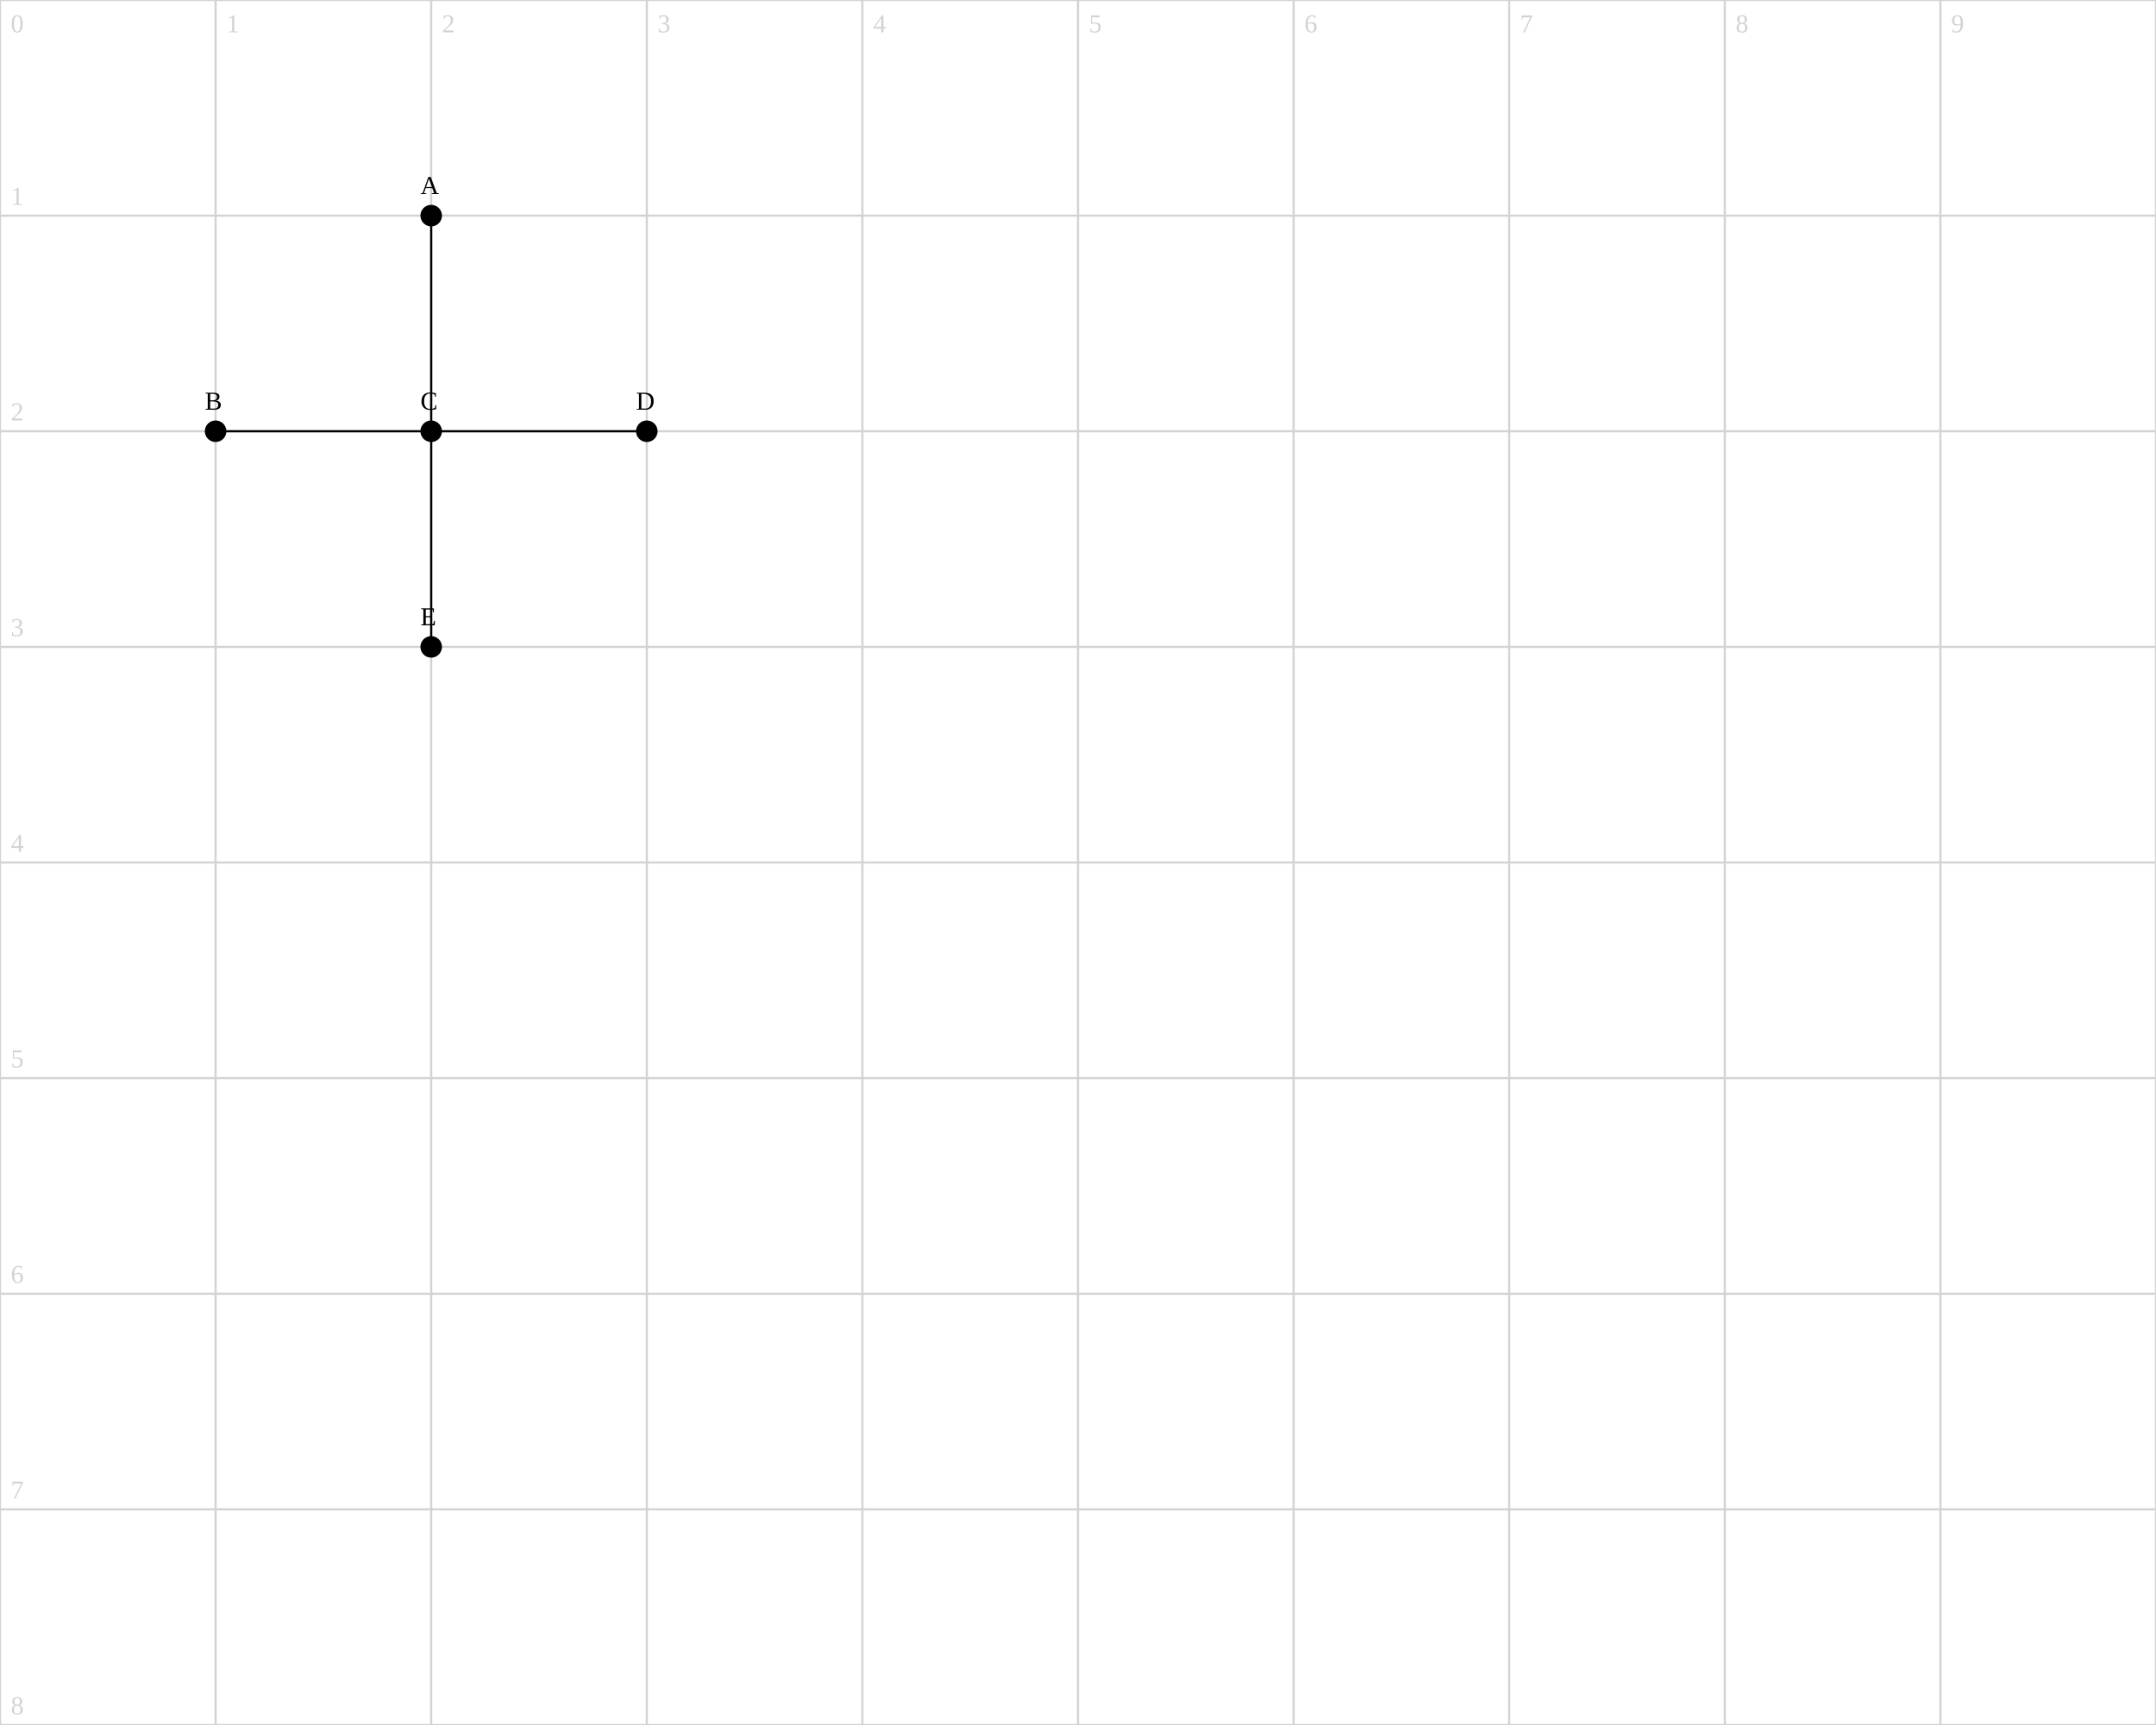
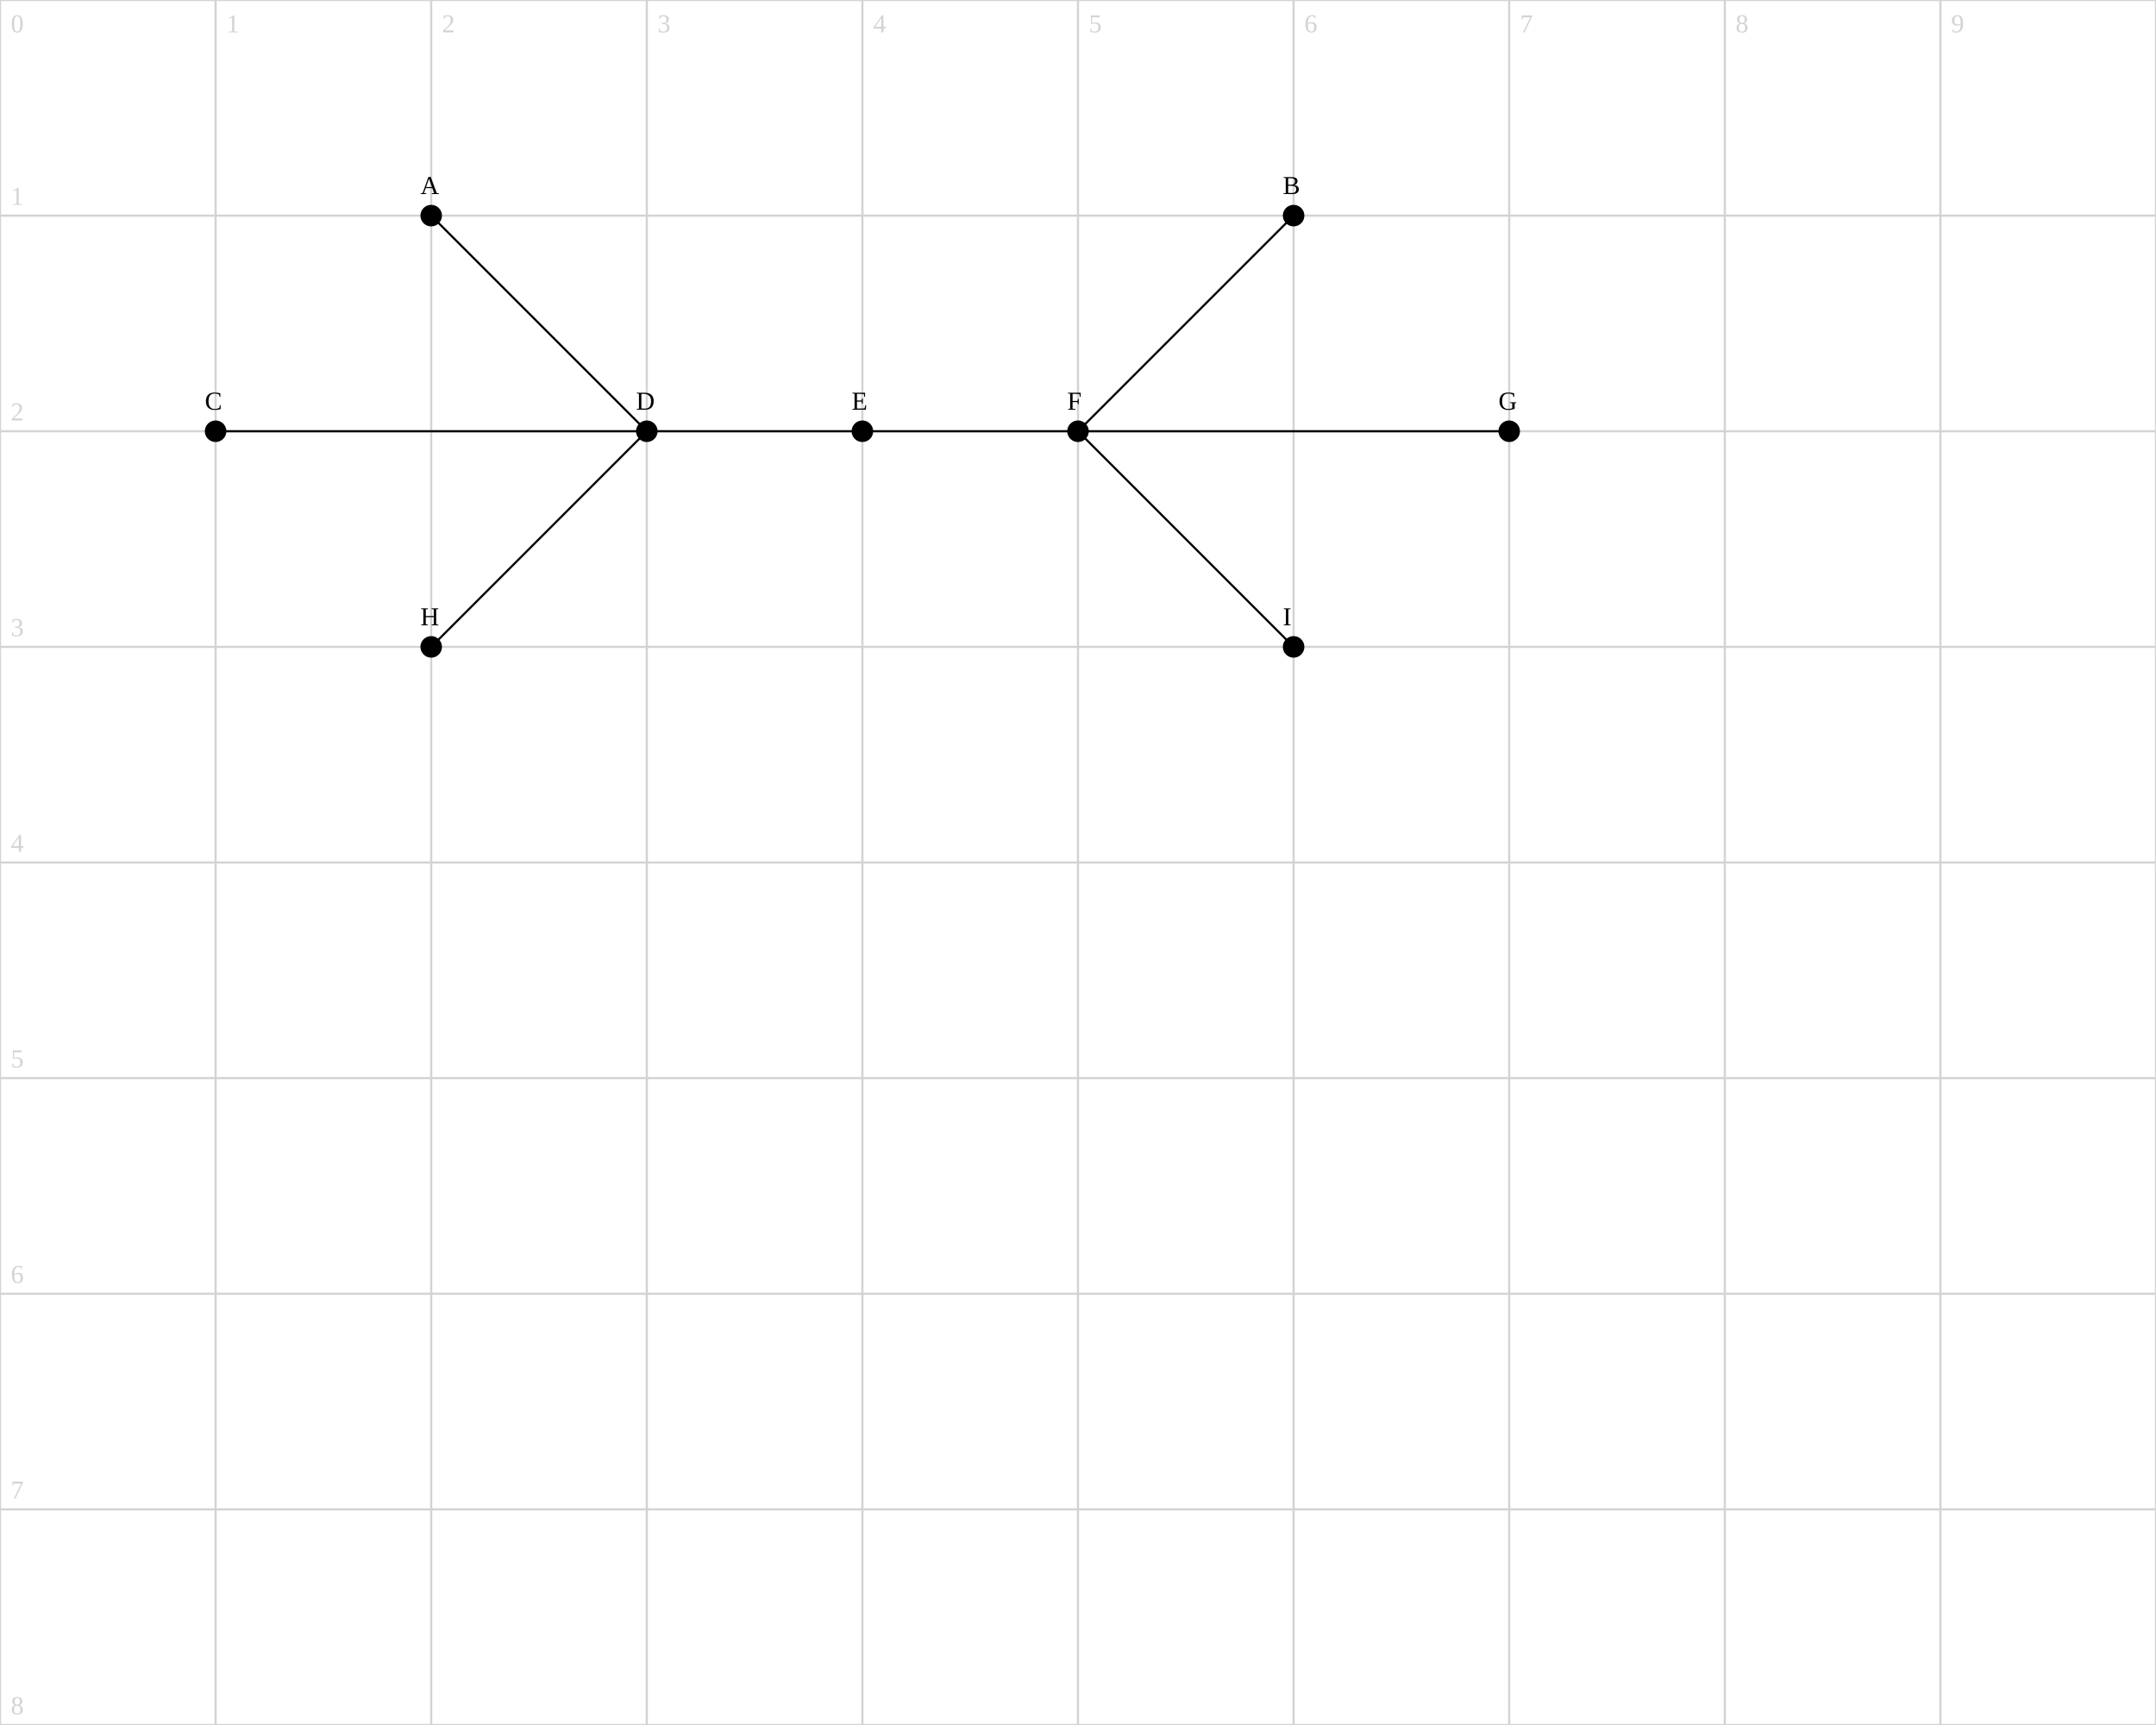
<svg xmlns="http://www.w3.org/2000/svg" version="1.1" width="1000" height="800">
  <line x1="0" y1="0" x2="1000" y2="0" stroke="lightgrey" />
  <text x="5" y="-5" fill="lightgrey">0</text>
  <line x1="0" y1="100" x2="1000" y2="100" stroke="lightgrey" />
  <text x="5" y="95" fill="lightgrey">1</text>
  <line x1="0" y1="200" x2="1000" y2="200" stroke="lightgrey" />
  <text x="5" y="195" fill="lightgrey">2</text>
  <line x1="0" y1="300" x2="1000" y2="300" stroke="lightgrey" />
  <text x="5" y="295" fill="lightgrey">3</text>
  <line x1="0" y1="400" x2="1000" y2="400" stroke="lightgrey" />
  <text x="5" y="395" fill="lightgrey">4</text>
  <line x1="0" y1="500" x2="1000" y2="500" stroke="lightgrey" />
  <text x="5" y="495" fill="lightgrey">5</text>
  <line x1="0" y1="600" x2="1000" y2="600" stroke="lightgrey" />
  <text x="5" y="595" fill="lightgrey">6</text>
  <line x1="0" y1="700" x2="1000" y2="700" stroke="lightgrey" />
  <text x="5" y="695" fill="lightgrey">7</text>
  <line x1="0" y1="800" x2="1000" y2="800" stroke="lightgrey" />
  <text x="5" y="795" fill="lightgrey">8</text>
  <line x1="0" y1="0" x2="0" y2="800" stroke="lightgrey" />
  <text x="5" y="15" fill="lightgrey">0</text>
  <line x1="100" y1="0" x2="100" y2="800" stroke="lightgrey" />
  <text x="105" y="15" fill="lightgrey">1</text>
  <line x1="200" y1="0" x2="200" y2="800" stroke="lightgrey" />
  <text x="205" y="15" fill="lightgrey">2</text>
  <line x1="300" y1="0" x2="300" y2="800" stroke="lightgrey" />
  <text x="305" y="15" fill="lightgrey">3</text>
  <line x1="400" y1="0" x2="400" y2="800" stroke="lightgrey" />
  <text x="405" y="15" fill="lightgrey">4</text>
  <line x1="500" y1="0" x2="500" y2="800" stroke="lightgrey" />
  <text x="505" y="15" fill="lightgrey">5</text>
  <line x1="600" y1="0" x2="600" y2="800" stroke="lightgrey" />
  <text x="605" y="15" fill="lightgrey">6</text>
  <line x1="700" y1="0" x2="700" y2="800" stroke="lightgrey" />
  <text x="705" y="15" fill="lightgrey">7</text>
  <line x1="800" y1="0" x2="800" y2="800" stroke="lightgrey" />
  <text x="805" y="15" fill="lightgrey">8</text>
  <line x1="900" y1="0" x2="900" y2="800" stroke="lightgrey" />
  <text x="905" y="15" fill="lightgrey">9</text>
  <line x1="1000" y1="0" x2="1000" y2="800" stroke="lightgrey" />
  <text x="1005" y="15" fill="lightgrey">10</text>
  <circle cx="200" cy="100" r="5" fill="black" />
  <text x="195" y="90" fill="black">A</text>
+   <circle cx="600" cy="100" r="5" fill="black" />
+   <text x="595" y="90" fill="black">B</text>
  <circle cx="100" cy="200" r="5" fill="black" />
-   <text x="95" y="190" fill="black">B</text>
-   <circle cx="200" cy="200" r="5" fill="black" />
-   <text x="195" y="190" fill="black">C</text>
+   <text x="95" y="190" fill="black">C</text>
  <circle cx="300" cy="200" r="5" fill="black" />
  <text x="295" y="190" fill="black">D</text>
+   <circle cx="400" cy="200" r="5" fill="black" />
+   <text x="395" y="190" fill="black">E</text>
+   <circle cx="500" cy="200" r="5" fill="black" />
+   <text x="495" y="190" fill="black">F</text>
+   <circle cx="700" cy="200" r="5" fill="black" />
+   <text x="695" y="190" fill="black">G</text>
  <circle cx="200" cy="300" r="5" fill="black" />
-   <text x="195" y="290" fill="black">E</text>
-   <line x1="200" y1="100" x2="200" y2="200" stroke="black" />
-   <line x1="100" y1="200" x2="200" y2="200" stroke="black" />
-   <line x1="200" y1="200" x2="300" y2="200" stroke="black" />
-   <line x1="200" y1="200" x2="200" y2="300" stroke="black" />
+   <text x="195" y="290" fill="black">H</text>
+   <circle cx="600" cy="300" r="5" fill="black" />
+   <text x="595" y="290" fill="black">I</text>
+   <line x1="200" y1="100" x2="300" y2="200" stroke="black" />
+   <line x1="600" y1="100" x2="500" y2="200" stroke="black" />
+   <line x1="100" y1="200" x2="300" y2="200" stroke="black" />
+   <line x1="300" y1="200" x2="400" y2="200" stroke="black" />
+   <line x1="400" y1="200" x2="500" y2="200" stroke="black" />
+   <line x1="500" y1="200" x2="700" y2="200" stroke="black" />
+   <line x1="200" y1="300" x2="300" y2="200" stroke="black" />
+   <line x1="600" y1="300" x2="500" y2="200" stroke="black" />
</svg>
